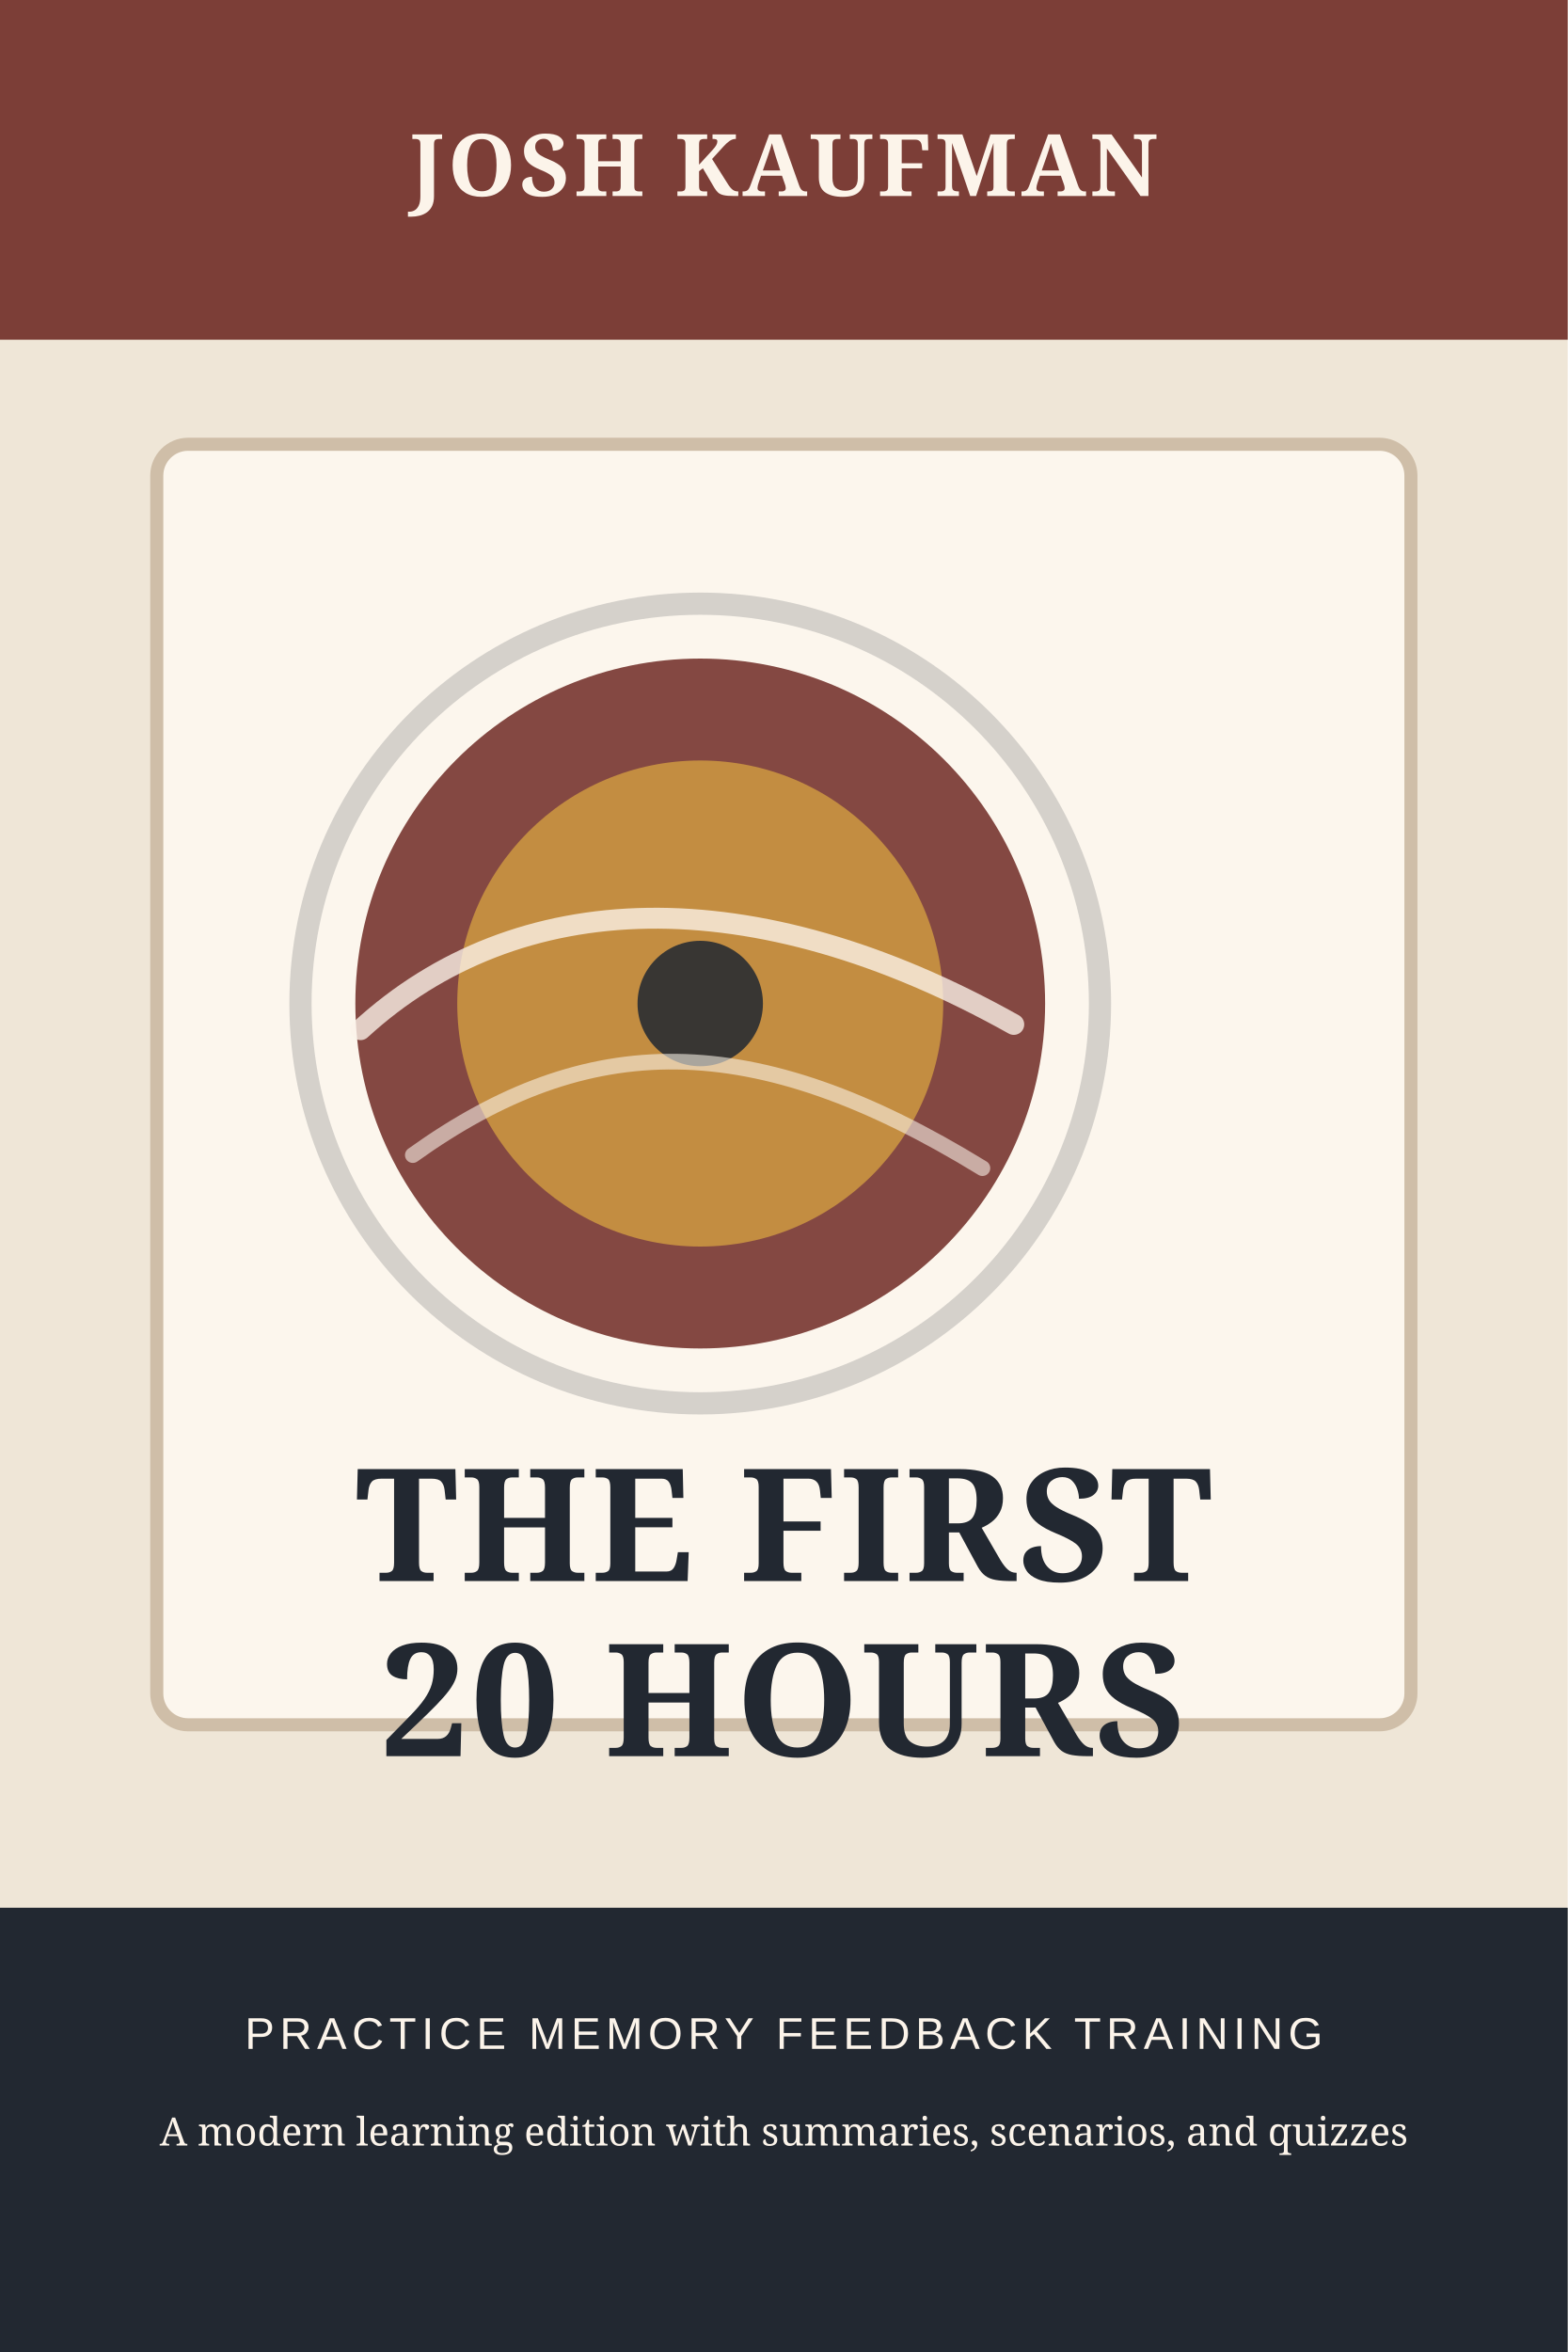
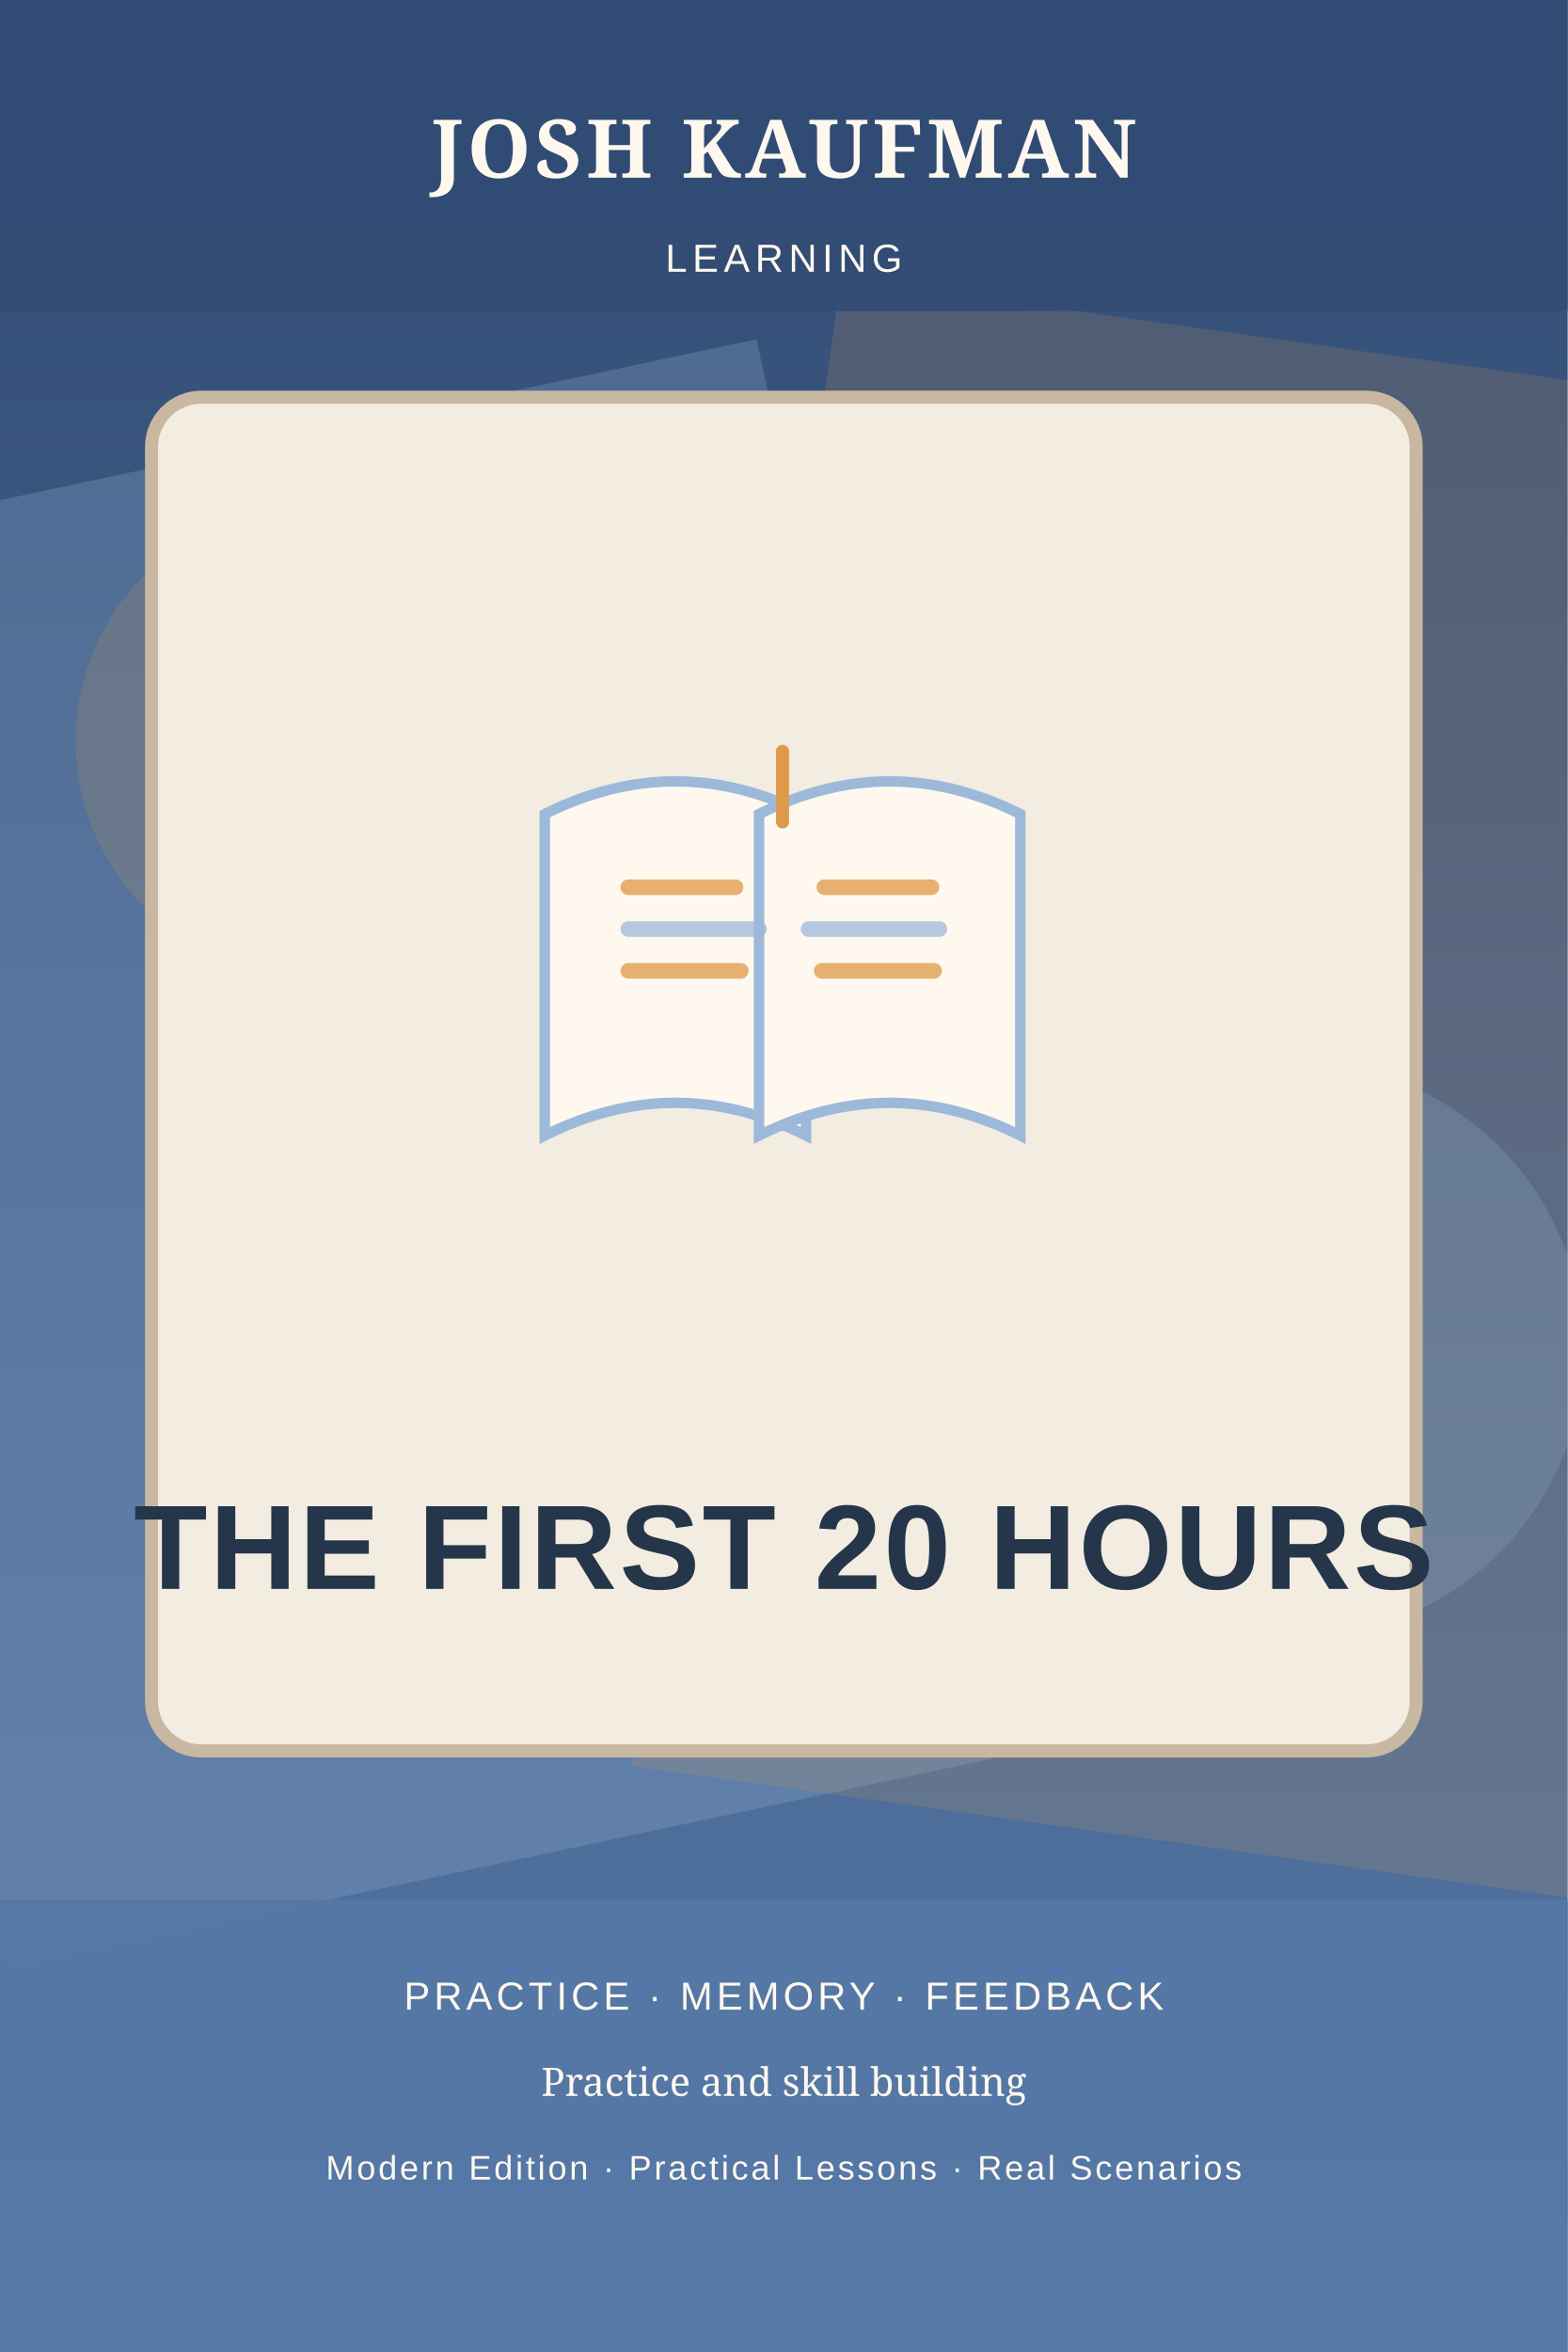
<svg xmlns="http://www.w3.org/2000/svg" width="1200" height="1800" viewBox="0 0 1200 1800" fill="none" role="img" aria-labelledby="title desc">
-   <rect width="1200" height="1800" fill="#EFE6D7" />
-   <rect width="1200" height="260" fill="#7C3E37" />
-   <rect y="1460" width="1200" height="340" fill="#222831" />
-   <rect x="120" y="340" width="960" height="980" rx="24" fill="#FCF6ED" stroke="#CFBEA8" stroke-width="10" />
-   <circle cx="536" cy="768" r="264" fill="#7C3E37" opacity="0.94" />
-   <circle cx="536" cy="768" r="186" fill="#D9A441" opacity="0.74" />
-   <circle cx="536" cy="768" r="48" fill="#222831" opacity="0.86" />
-   <circle cx="536" cy="768" r="306" stroke="#222831" stroke-width="17" opacity="0.18" />
-   <path d="M276 788C396 678 576 672 776 784" stroke="#FCF4EA" stroke-width="16" stroke-linecap="round" opacity="0.78" />
-   <path d="M316 884C450 788 576 786 752 894" stroke="#FCF4EA" stroke-width="12" stroke-linecap="round" opacity="0.58" />
-   <text x="600" y="150" text-anchor="middle" fill="#FCF4EA" font-family="Georgia, serif" font-size="66" font-weight="700" letter-spacing="3">JOSH KAUFMAN</text>
-   <text x="600" y="1210" text-anchor="middle" fill="#222831" font-family="Georgia, serif" font-size="120" font-weight="700" letter-spacing="2">THE FIRST</text>
-   <text x="600" y="1344" text-anchor="middle" fill="#222831" font-family="Georgia, serif" font-size="120" font-weight="700" letter-spacing="2">20 HOURS</text>
-   <text x="600" y="1568" text-anchor="middle" fill="#FCF4EA" font-family="Arial, sans-serif" font-size="34" letter-spacing="4">PRACTICE  MEMORY  FEEDBACK  TRAINING</text>
-   <text x="600" y="1642" text-anchor="middle" fill="#FCF4EA" font-family="Georgia, serif" font-size="30">A modern learning edition with summaries, scenarios, and quizzes</text>
+   <defs>
+     <linearGradient id="g1401189458" x1="0" y1="0" x2="0" y2="1800" gradientUnits="userSpaceOnUse">
+       <stop offset="0%" stop-color="#314C74" />
+       <stop offset="100%" stop-color="#5578A6" />
+     </linearGradient>
+   </defs>
+   <rect width="1200" height="1800" fill="url(#g1401189458)" />
+   <rect x="-120" y="310" width="820" height="1100" transform="rotate(-12 400 860)" fill="#9CB9DA" opacity="0.24" />
+   <rect x="560" y="260" width="760" height="1150" transform="rotate(8 940 835)" fill="#DE9A4A" opacity="0.16" />
+   <circle cx="238" cy="567" r="180" fill="#DE9A4A" opacity="0.17" />
+   <circle cx="992" cy="1033" r="220" fill="#9CB9DA" opacity="0.2" />
+   <rect x="116" y="304" width="968" height="1036" rx="38" fill="#F3ECE1" stroke="#C8B8A2" stroke-width="10" />
+   <g transform="translate(399 567)">
+     <path d="M18 56 Q118 6 218 56 V302 Q118 252 18 302 Z" fill="#FEF8EF" stroke="#9CB9DA" stroke-width="8" />
+     <path d="M382 56 Q282 6 182 56 V302 Q282 252 382 302 Z" fill="#FEF8EF" stroke="#9CB9DA" stroke-width="8" />
+     <path d="M200 62 Q200 22 200 8" stroke="#DE9A4A" stroke-width="10" stroke-linecap="round" />
+     <rect x="76" y="106" width="94" height="12" rx="6" fill="#DE9A4A" opacity="0.76" />
+     <rect x="76" y="138" width="112" height="12" rx="6" fill="#9CB9DA" opacity="0.76" />
+     <rect x="76" y="170" width="98" height="12" rx="6" fill="#DE9A4A" opacity="0.76" />
+     <rect x="226" y="106" width="94" height="12" rx="6" fill="#DE9A4A" opacity="0.76" />
+     <rect x="214" y="138" width="112" height="12" rx="6" fill="#9CB9DA" opacity="0.76" />
+     <rect x="224" y="170" width="98" height="12" rx="6" fill="#DE9A4A" opacity="0.76" />
+   </g>
+   <rect x="0" y="0" width="1200" height="238" fill="#314C74" opacity="0.93" />
+   <rect x="0" y="1454" width="1200" height="346" fill="#5578A6" opacity="0.95" />
+   <text x="600" y="136" text-anchor="middle" fill="#FEF8EF" font-family="Georgia, serif" font-size="62" font-weight="700" letter-spacing="3">JOSH KAUFMAN</text>
+   <text x="600" y="208" text-anchor="middle" fill="#FEF8EF" font-family="'Trebuchet MS', Arial, sans-serif" font-size="30" letter-spacing="4">LEARNING</text>
+   <text x="600" y="1216" text-anchor="middle" fill="#25364A" font-family="'Trebuchet MS', Arial, sans-serif" font-size="92" font-weight="700" letter-spacing="2">THE FIRST 20 HOURS</text>
+   <text x="600" y="1538" text-anchor="middle" fill="#FEF8EF" font-family="'Trebuchet MS', Arial, sans-serif" font-size="30" letter-spacing="3">PRACTICE  ·  MEMORY  ·  FEEDBACK</text>
+   <text x="600" y="1604" text-anchor="middle" fill="#FEF8EF" font-family="Georgia, serif" font-size="30">Practice and skill building</text>
+   <text x="600" y="1668" text-anchor="middle" fill="#FEF8EF" font-family="'Trebuchet MS', Arial, sans-serif" font-size="26" letter-spacing="2">Modern Edition · Practical Lessons · Real Scenarios</text>
</svg>
